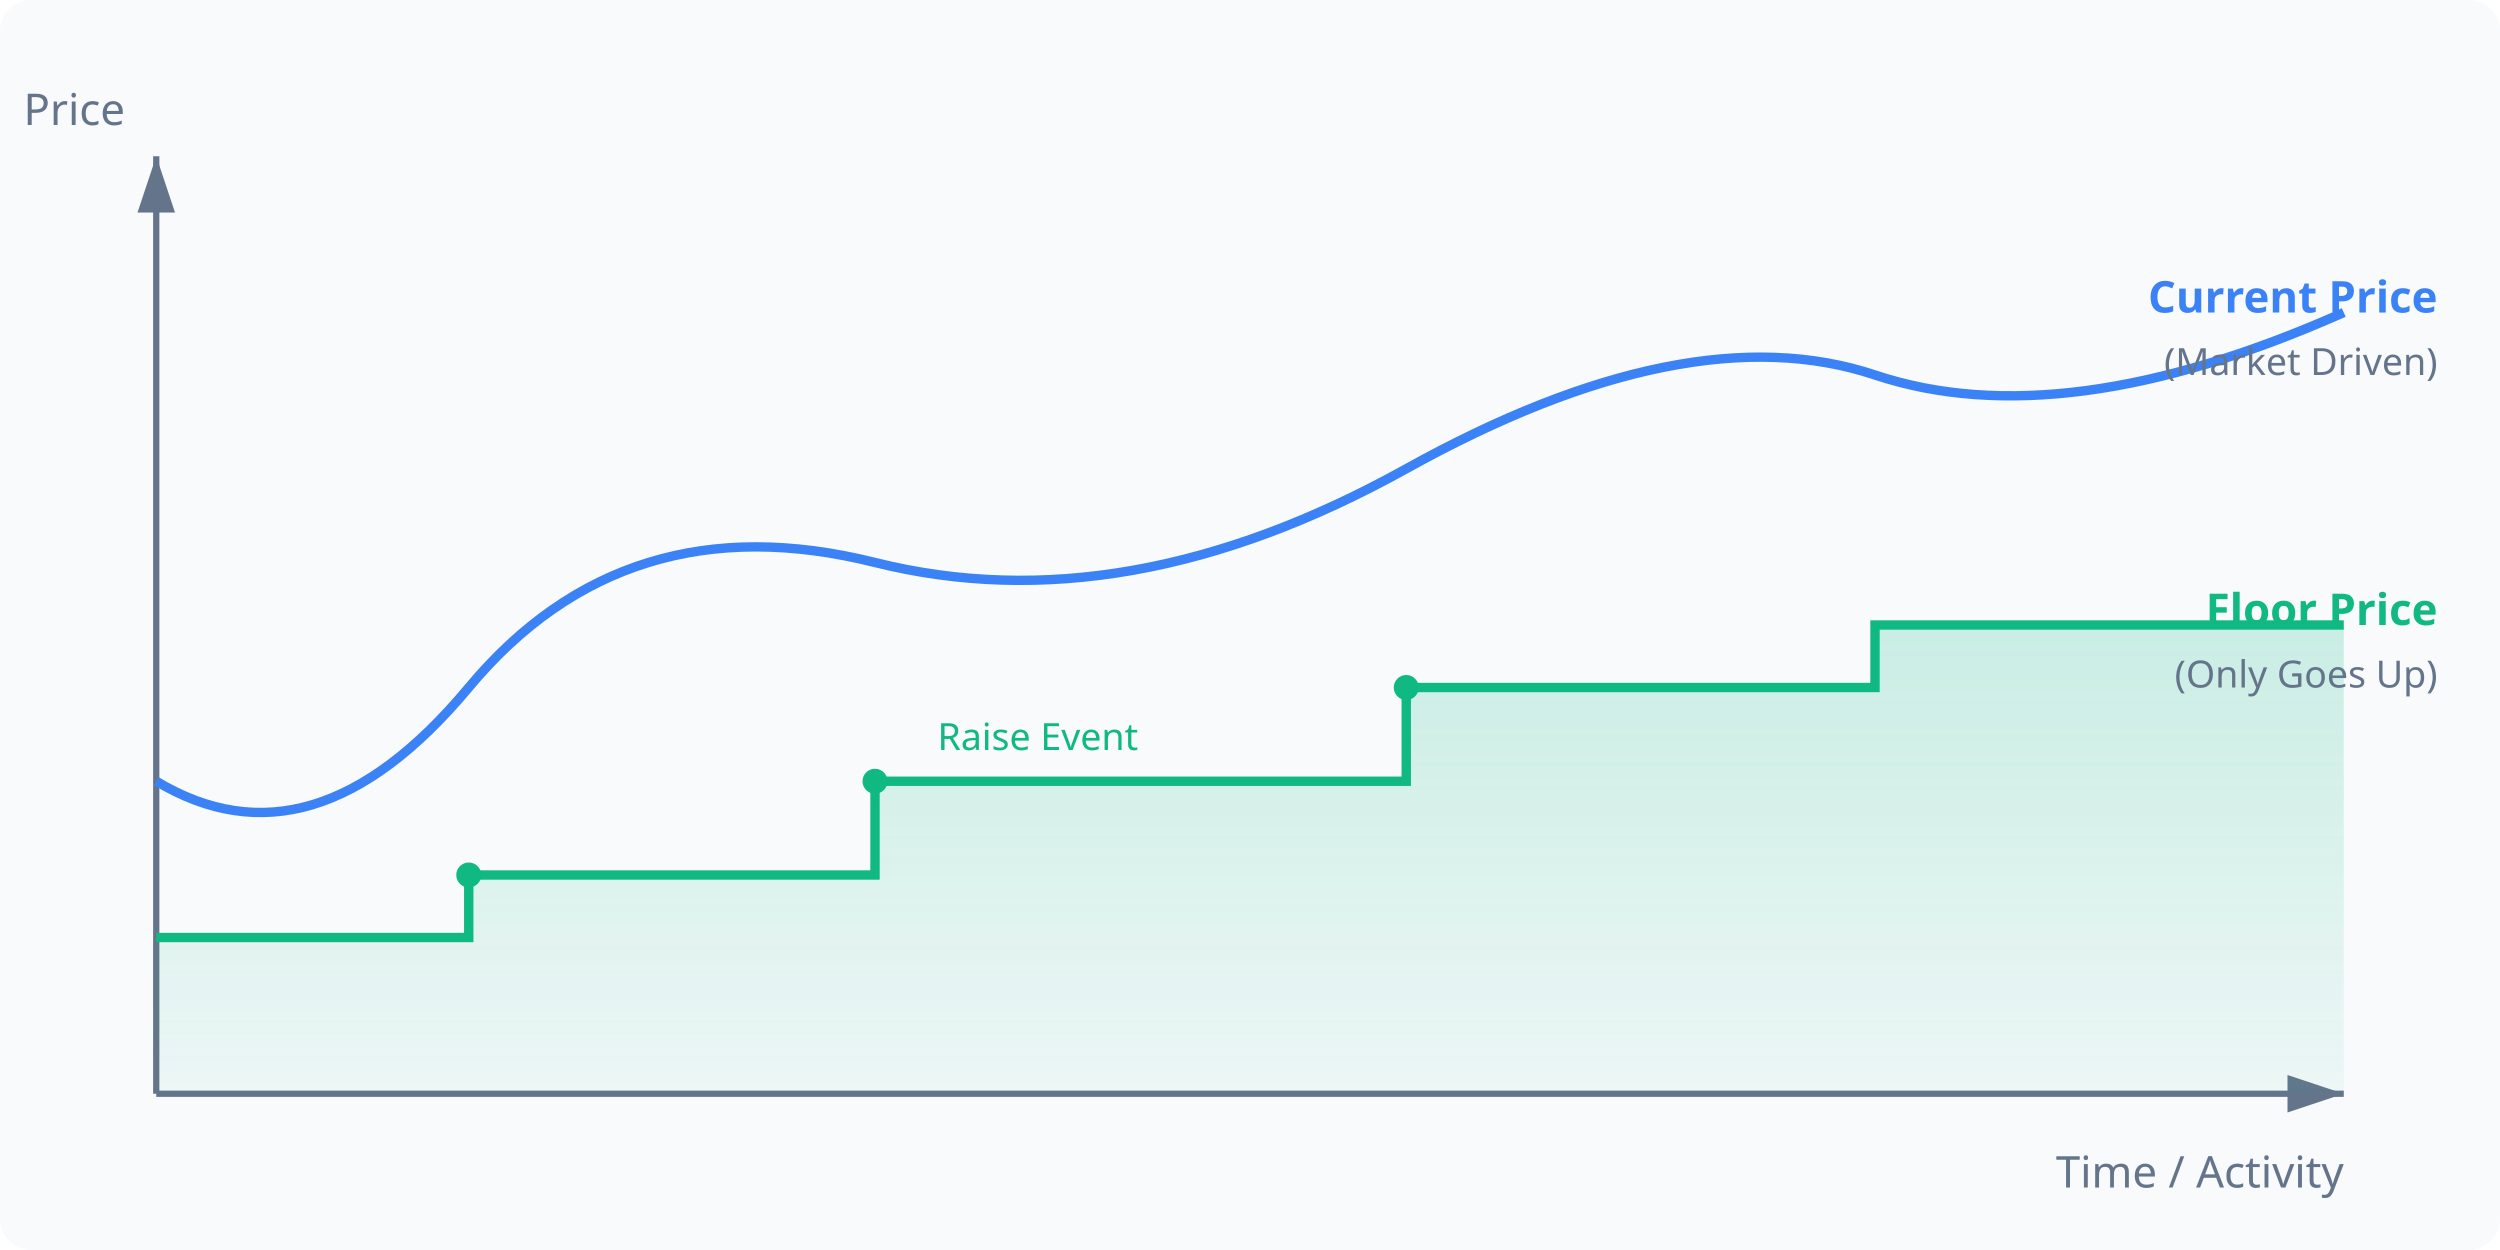
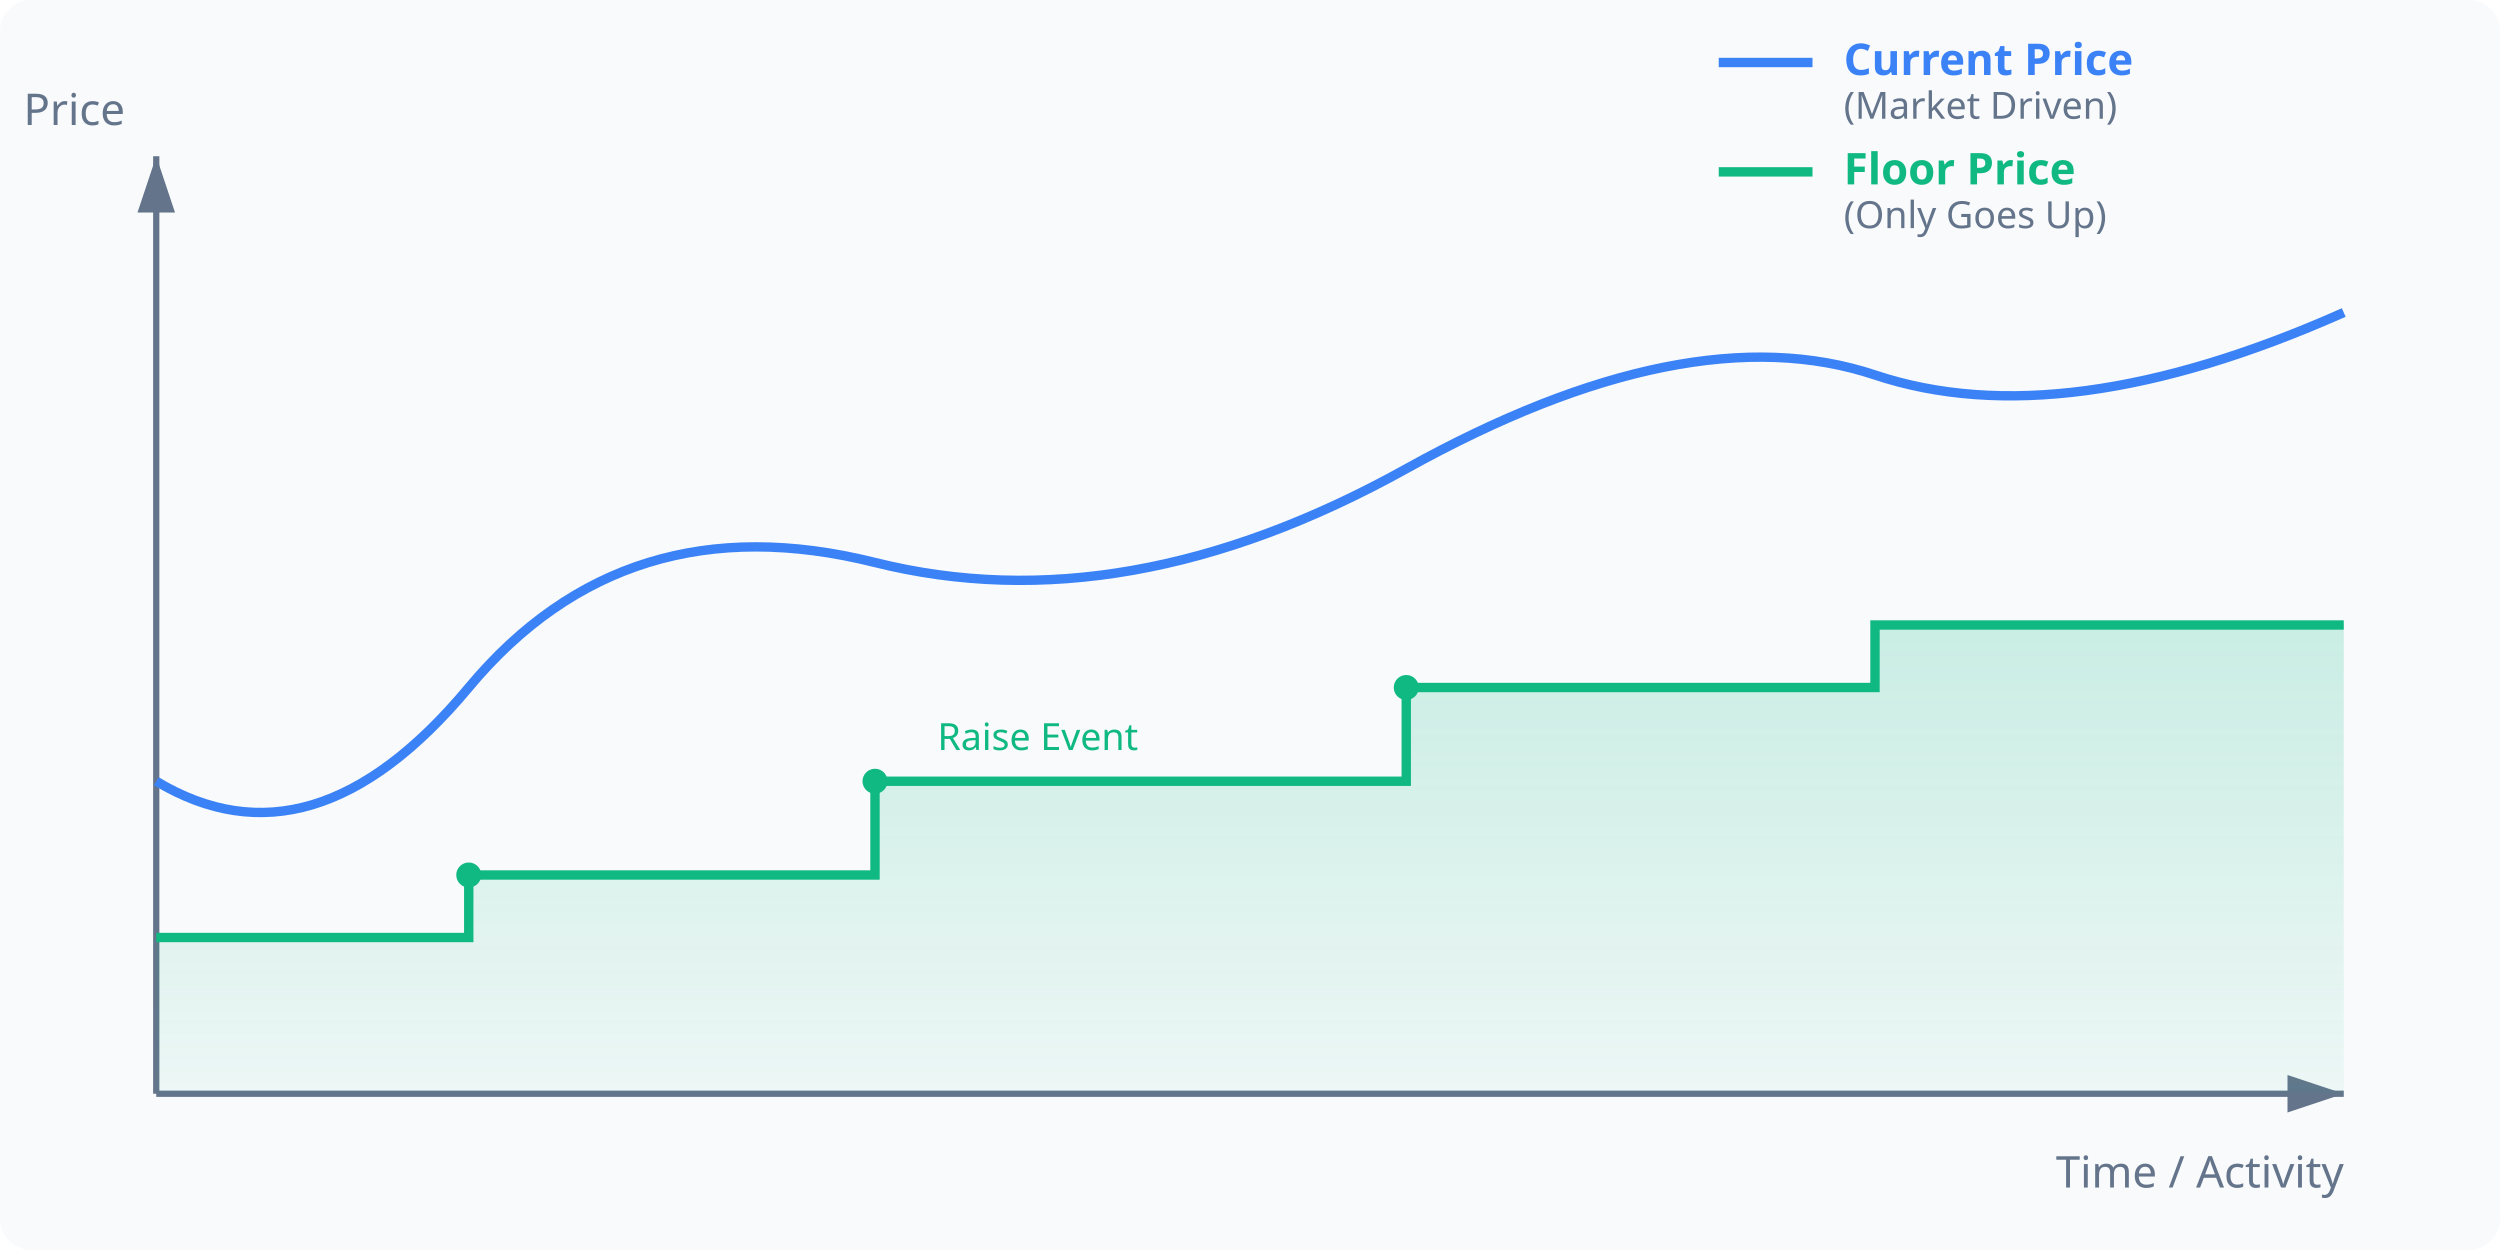
<svg xmlns="http://www.w3.org/2000/svg" viewBox="0 0 800 400">
  <defs>
    <linearGradient id="floorGradient" x1="0" y1="0" x2="0" y2="1">
      <stop offset="0%" stop-color="#10b981" stop-opacity="0.2" />
      <stop offset="100%" stop-color="#10b981" stop-opacity="0.05" />
    </linearGradient>
    <marker id="arrow" markerWidth="10" markerHeight="10" refX="9" refY="3" orient="auto" markerUnits="strokeWidth">
      <path d="M0,0 L0,6 L9,3 z" fill="#64748b" />
    </marker>
  </defs>
  <rect width="800" height="400" fill="#f8fafc" rx="10" ry="10" />
  <line x1="50" y1="350" x2="750" y2="350" stroke="#64748b" stroke-width="2" marker-end="url(#arrow)" />
  <line x1="50" y1="350" x2="50" y2="50" stroke="#64748b" stroke-width="2" marker-end="url(#arrow)" />
  <text x="750" y="380" font-family="sans-serif" font-size="14" fill="#64748b" text-anchor="end">Time / Activity</text>
  <text x="40" y="40" font-family="sans-serif" font-size="14" fill="#64748b" text-anchor="end">Price</text>
  <path d="M50 350 L50 300 L150 300 L150 280 L280 280 L280 250 L450 250 L450 220 L600 220 L600 200 L750 200 L750 350 Z" fill="url(#floorGradient)" stroke="none" />
  <path d="M50 300 L150 300 L150 280 L280 280 L280 250 L450 250 L450 220 L600 220 L600 200 L750 200" fill="none" stroke="#10b981" stroke-width="3" stroke-dasharray="0" />
  <path d="M50 250 Q100 280 150 220 T280 180 T450 150 T600 120 T750 100" fill="none" stroke="#3b82f6" stroke-width="3" />
-   <text x="780" y="100" font-family="sans-serif" font-size="14" fill="#3b82f6" font-weight="bold" text-anchor="end">Current Price</text>
-   <text x="780" y="120" font-family="sans-serif" font-size="12" fill="#64748b" text-anchor="end">(Market Driven)</text>
-   <text x="780" y="200" font-family="sans-serif" font-size="14" fill="#10b981" font-weight="bold" text-anchor="end">Floor Price</text>
-   <text x="780" y="220" font-family="sans-serif" font-size="12" fill="#64748b" text-anchor="end">(Only Goes Up)</text>
+   <g transform="translate(550, 20)">
+     <line x1="0" y1="0" x2="30" y2="0" stroke="#3b82f6" stroke-width="3" />
+     <text x="40" y="4" font-family="sans-serif" font-size="14" fill="#3b82f6" font-weight="bold">Current Price</text>
+     <text x="40" y="18" font-family="sans-serif" font-size="12" fill="#64748b">(Market Driven)</text>
+     <line x1="0" y1="35" x2="30" y2="35" stroke="#10b981" stroke-width="3" />
+     <text x="40" y="39" font-family="sans-serif" font-size="14" fill="#10b981" font-weight="bold">Floor Price</text>
+     <text x="40" y="53" font-family="sans-serif" font-size="12" fill="#64748b">(Only Goes Up)</text>
+   </g>
  <circle cx="150" cy="280" r="4" fill="#10b981" />
  <circle cx="280" cy="250" r="4" fill="#10b981" />
  <circle cx="450" cy="220" r="4" fill="#10b981" />
  <text x="300" y="240" font-family="sans-serif" font-size="12" fill="#10b981">Raise Event</text>
</svg>
